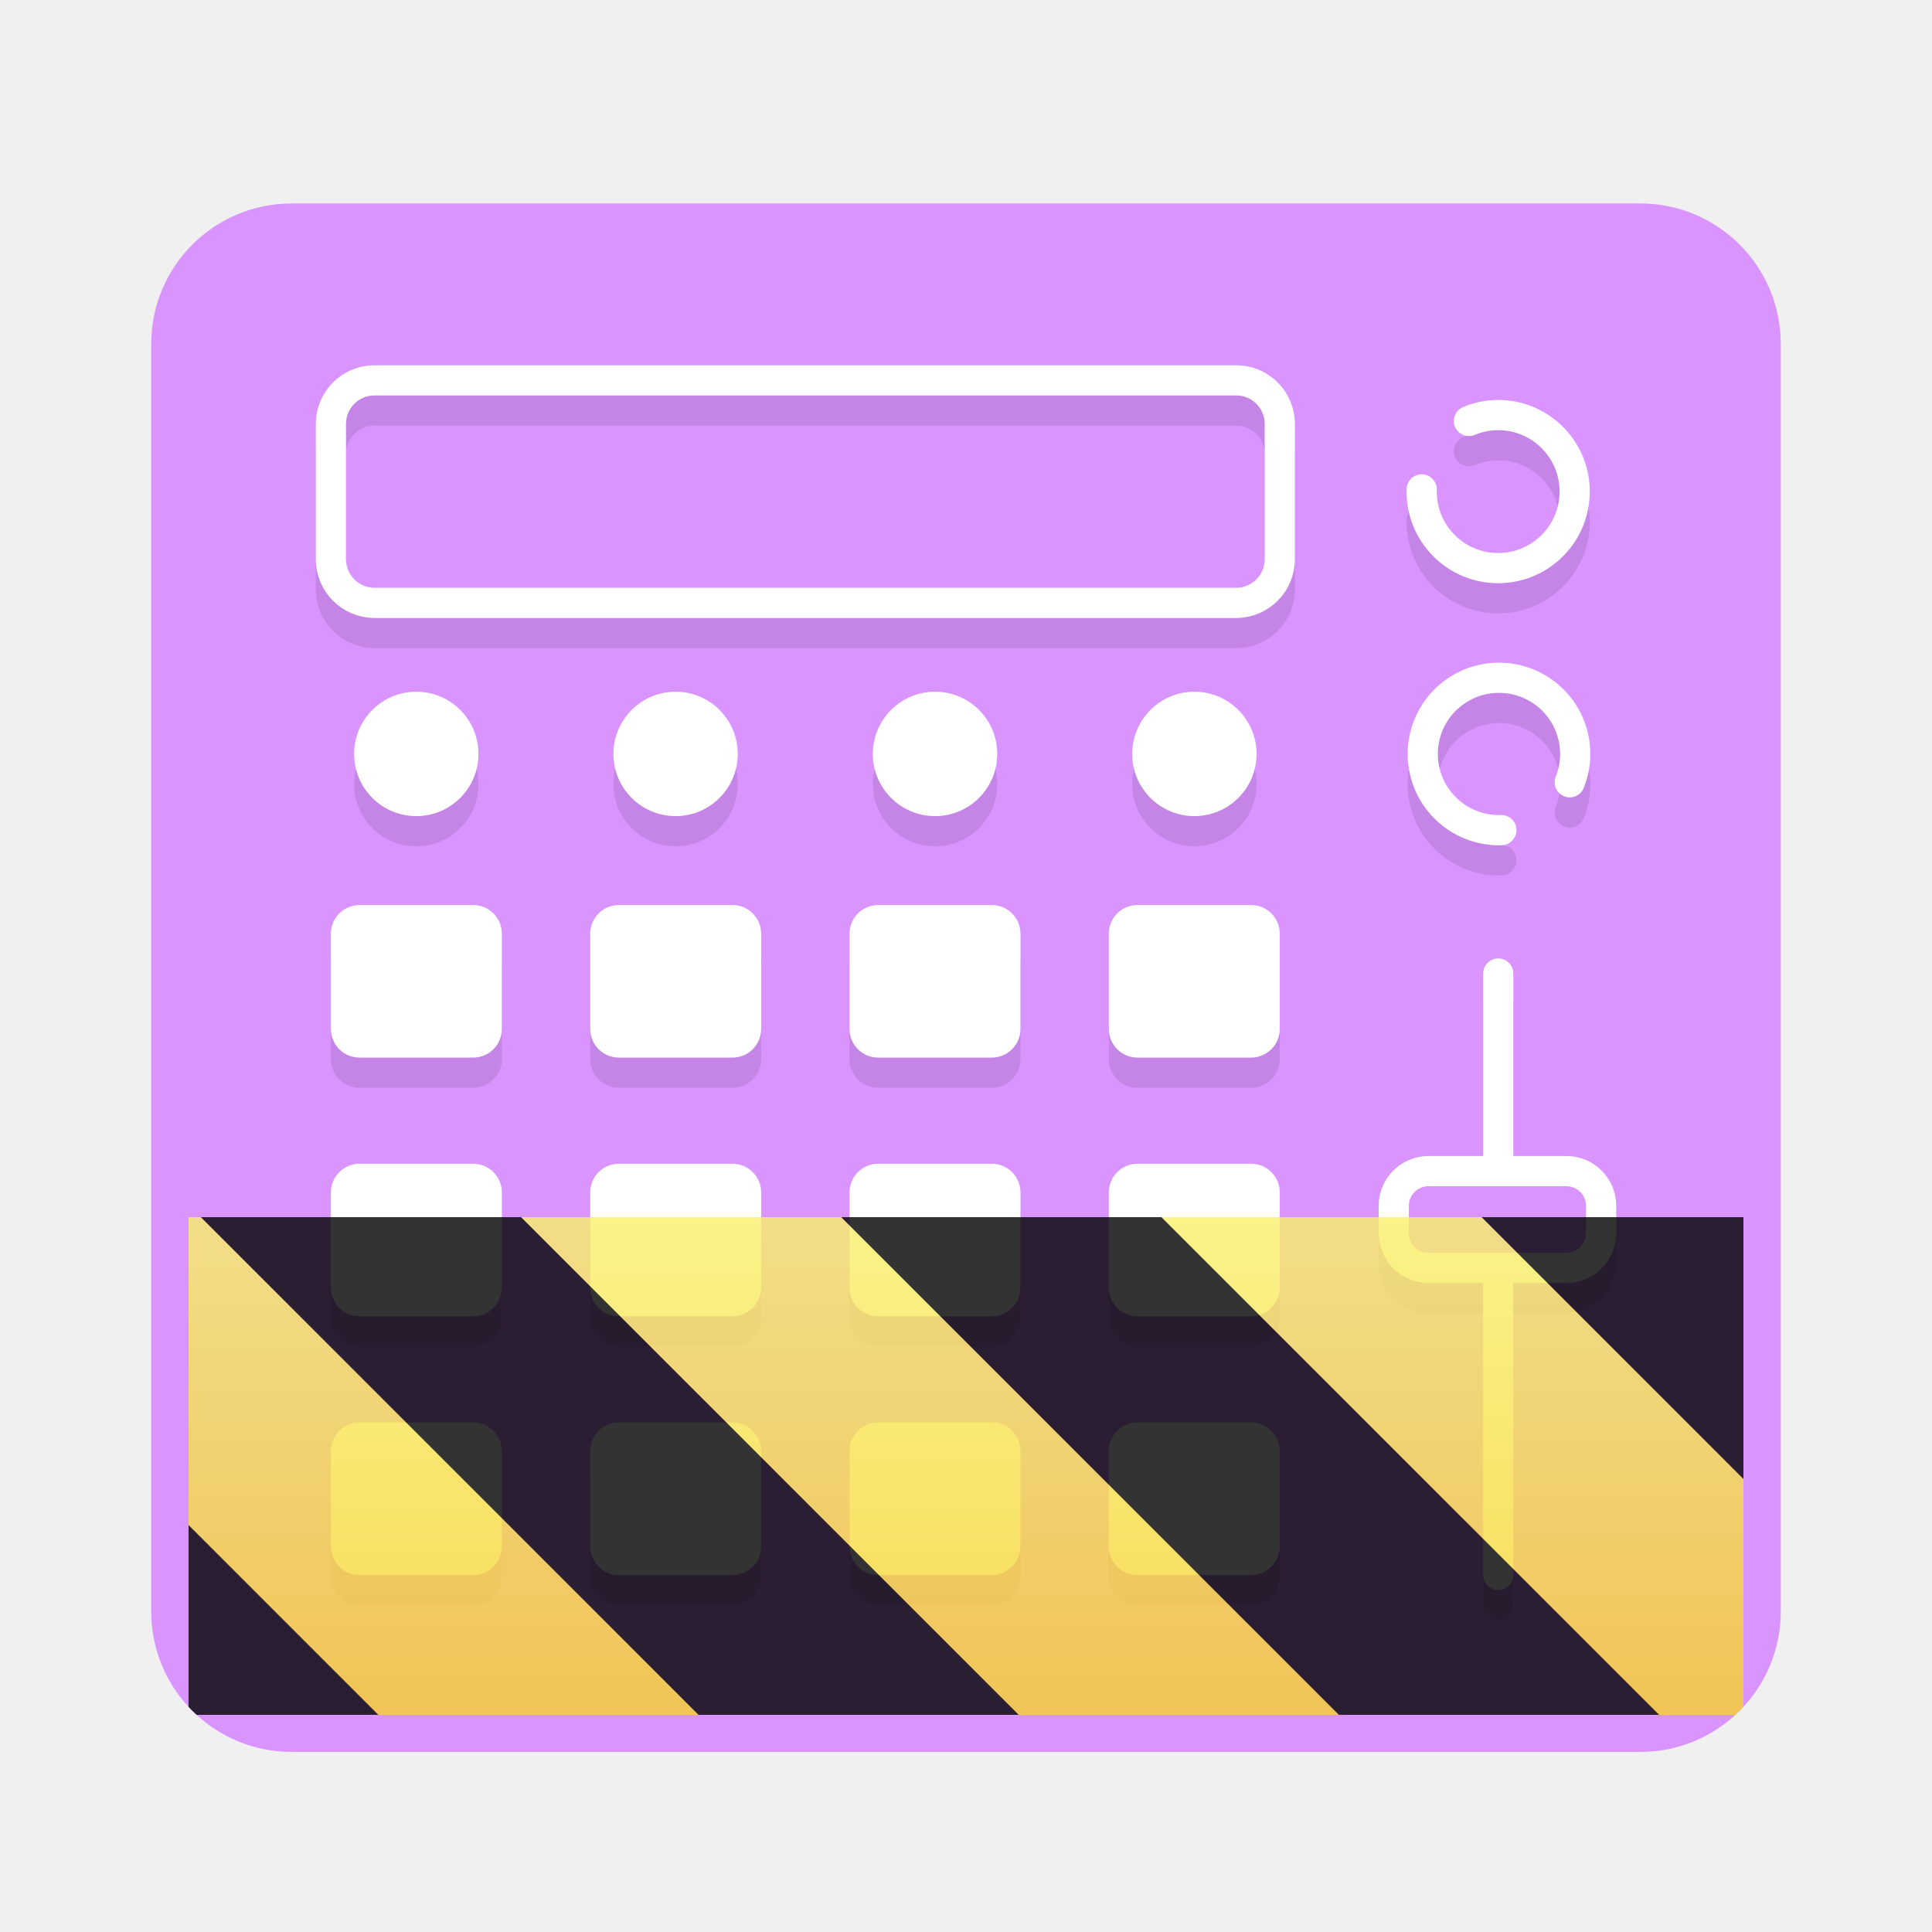
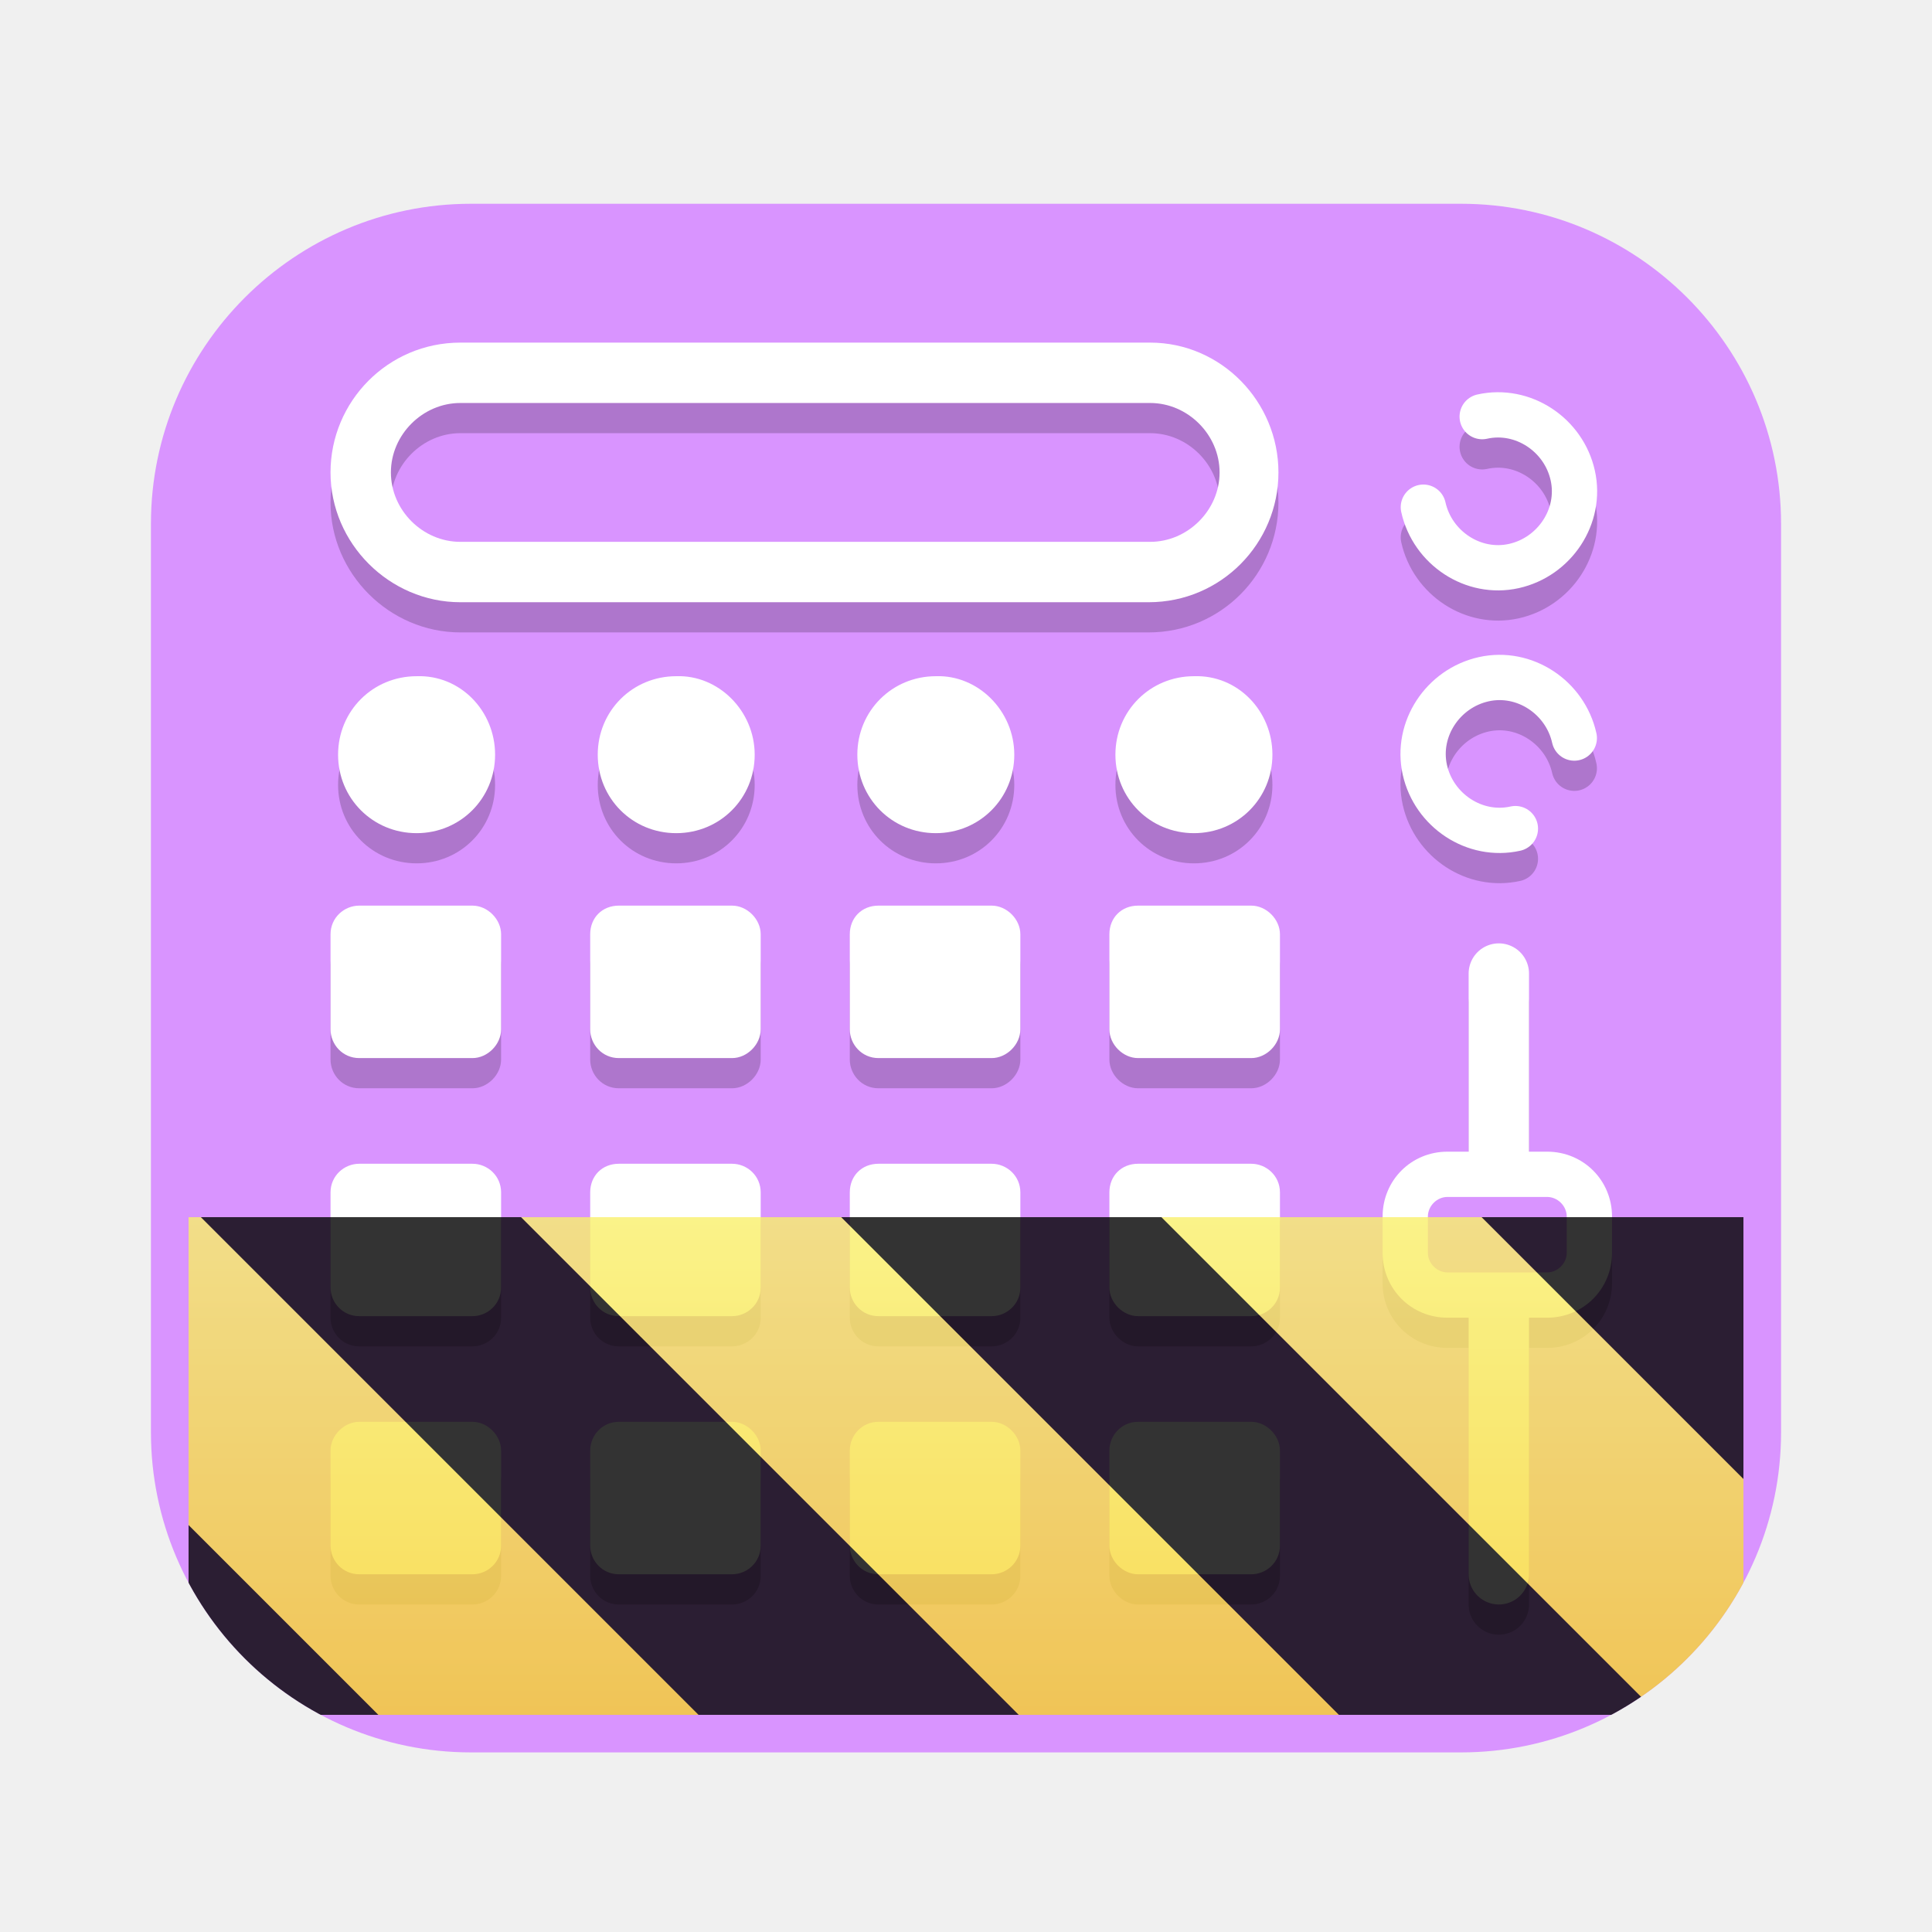
<svg xmlns="http://www.w3.org/2000/svg" xmlns:xlink="http://www.w3.org/1999/xlink" height="128px" viewBox="0 0 128 128" width="128px">
  <defs>
    <filter id="a" height="100%" width="100%" x="0%" y="0%">
      <feColorMatrix color-interpolation-filters="sRGB" values="0 0 0 0 1 0 0 0 0 1 0 0 0 0 1 0 0 0 1 0" />
    </filter>
    <mask id="b">
      <g filter="url(#a)">
-         <rect fill-opacity="0.1" height="153.6" width="153.6" x="-12.8" y="-12.8" />
+         <rect fill-opacity="0.2" height="153.6" width="153.6" x="-12.8" y="-12.8" />
      </g>
    </mask>
    <clipPath id="c">
      <path d="m 0 0 h 128 v 128 h -128 z m 0 0" />
    </clipPath>
    <mask id="d">
      <g filter="url(#a)">
-         <rect fill-opacity="0.1" height="221.184" width="221.184" x="-46.592" y="-46.592" />
+         <rect fill-opacity="0.2" height="221.184" width="221.184" x="-46.592" y="-46.592" />
      </g>
    </mask>
    <clipPath id="e">
      <rect height="128" width="128" />
    </clipPath>
    <g id="f" clip-path="url(#e)">
-       <path d="m 23.82 61.961 h 7.531 c 1.047 0 1.898 0.852 1.898 1.898 v 6.312 c 0 1.047 -0.852 1.898 -1.898 1.898 h -7.531 c -1.051 0 -1.898 -0.852 -1.898 -1.898 v -6.312 c 0 -1.047 0.848 -1.898 1.898 -1.898 z m 0 0" />
-       <path d="m 41 61.961 h 7.531 c 1.047 0 1.898 0.852 1.898 1.898 v 6.312 c 0 1.047 -0.852 1.898 -1.898 1.898 h -7.531 c -1.051 0 -1.898 -0.852 -1.898 -1.898 v -6.312 c 0 -1.047 0.848 -1.898 1.898 -1.898 z m 0 0" />
-       <path d="m 58.18 61.961 h 7.531 c 1.047 0 1.898 0.852 1.898 1.898 v 6.312 c 0 1.047 -0.852 1.898 -1.898 1.898 h -7.531 c -1.051 0 -1.898 -0.852 -1.898 -1.898 v -6.312 c 0 -1.047 0.848 -1.898 1.898 -1.898 z m 0 0" />
-       <path d="m 75.359 61.961 h 7.531 c 1.047 0 1.898 0.852 1.898 1.898 v 6.312 c 0 1.047 -0.852 1.898 -1.898 1.898 h -7.531 c -1.047 0 -1.898 -0.852 -1.898 -1.898 v -6.312 c 0 -1.047 0.852 -1.898 1.898 -1.898 z m 0 0" />
-       <path d="m 23.82 79.102 h 7.531 c 1.047 0 1.898 0.848 1.898 1.898 v 6.309 c 0 1.051 -0.852 1.902 -1.898 1.902 h -7.531 c -1.051 0 -1.898 -0.852 -1.898 -1.902 v -6.309 c 0 -1.051 0.848 -1.898 1.898 -1.898 z m 0 0" />
-       <path d="m 41 79.102 h 7.531 c 1.047 0 1.898 0.848 1.898 1.898 v 6.309 c 0 1.051 -0.852 1.902 -1.898 1.902 h -7.531 c -1.051 0 -1.898 -0.852 -1.898 -1.902 v -6.309 c 0 -1.051 0.848 -1.898 1.898 -1.898 z m 0 0" />
-       <path d="m 58.18 79.102 h 7.531 c 1.047 0 1.898 0.848 1.898 1.898 v 6.309 c 0 1.051 -0.852 1.902 -1.898 1.902 h -7.531 c -1.051 0 -1.898 -0.852 -1.898 -1.902 v -6.309 c 0 -1.051 0.848 -1.898 1.898 -1.898 z m 0 0" />
-       <path d="m 75.359 79.102 h 7.531 c 1.047 0 1.898 0.848 1.898 1.898 v 6.309 c 0 1.051 -0.852 1.902 -1.898 1.902 h -7.531 c -1.047 0 -1.898 -0.852 -1.898 -1.902 v -6.309 c 0 -1.051 0.852 -1.898 1.898 -1.898 z m 0 0" />
-       <path d="m 23.82 96.238 h 7.531 c 1.047 0 1.898 0.852 1.898 1.902 v 6.309 c 0 1.051 -0.852 1.902 -1.898 1.902 h -7.531 c -1.051 0 -1.898 -0.852 -1.898 -1.902 v -6.309 c 0 -1.051 0.848 -1.902 1.898 -1.902 z m 0 0" />
-       <path d="m 41 96.238 h 7.531 c 1.047 0 1.898 0.852 1.898 1.902 v 6.309 c 0 1.051 -0.852 1.902 -1.898 1.902 h -7.531 c -1.051 0 -1.898 -0.852 -1.898 -1.902 v -6.309 c 0 -1.051 0.848 -1.902 1.898 -1.902 z m 0 0" />
-       <path d="m 58.18 96.238 h 7.531 c 1.047 0 1.898 0.852 1.898 1.902 v 6.309 c 0 1.051 -0.852 1.902 -1.898 1.902 h -7.531 c -1.051 0 -1.898 -0.852 -1.898 -1.902 v -6.309 c 0 -1.051 0.848 -1.902 1.898 -1.902 z m 0 0" />
-       <path d="m 75.359 96.238 h 7.531 c 1.047 0 1.898 0.852 1.898 1.902 v 6.309 c 0 1.051 -0.852 1.902 -1.898 1.902 h -7.531 c -1.047 0 -1.898 -0.852 -1.898 -1.902 v -6.309 c 0 -1.051 0.852 -1.902 1.898 -1.902 z m 0 0" />
-       <path d="m 99.262 106.34 v -39.84" fill="none" stroke="#000000" stroke-linecap="round" stroke-linejoin="round" stroke-width="2" />
-       <path d="m 94.641 79.59 h 9.141 c 1.27 0 2.297 1.031 2.297 2.301 v 1.809 c 0 1.27 -1.027 2.301 -2.297 2.301 h -9.141 c -1.27 0 -2.301 -1.031 -2.301 -2.301 v -1.809 c 0 -1.27 1.031 -2.301 2.301 -2.301 z m 0 0" stroke="#000000" stroke-linecap="round" stroke-linejoin="round" stroke-width="2" />
-       <path d="m 31.699 51.949 c 0 2.277 -1.844 4.121 -4.121 4.121 c -2.273 0 -4.117 -1.844 -4.117 -4.121 c 0 -2.273 1.844 -4.121 4.117 -4.121 c 2.277 0 4.121 1.848 4.121 4.121 z m 0 0" />
-       <path d="m 48.879 51.949 c 0 2.277 -1.844 4.121 -4.117 4.121 c -2.277 0 -4.121 -1.844 -4.121 -4.121 c 0 -2.273 1.844 -4.121 4.121 -4.121 c 2.273 0 4.117 1.848 4.117 4.121 z m 0 0" />
-       <path d="m 66.07 51.949 c 0 2.277 -1.844 4.121 -4.121 4.121 c -2.273 0 -4.121 -1.844 -4.121 -4.121 c 0 -2.273 1.848 -4.121 4.121 -4.121 c 2.277 0 4.121 1.848 4.121 4.121 z m 0 0" />
-       <path d="m 83.25 51.949 c 0 2.277 -1.844 4.121 -4.121 4.121 c -2.273 0 -4.117 -1.844 -4.117 -4.121 c 0 -2.273 1.844 -4.121 4.117 -4.121 c 2.277 0 4.121 1.848 4.121 4.121 z m 0 0" />
-       <path d="m 104 53.828 c 0.832 -2.07 0.199 -4.445 -1.551 -5.832 c -1.75 -1.387 -4.203 -1.461 -6.031 -0.18 c -1.832 1.277 -2.602 3.609 -1.898 5.73 c 0.703 2.117 2.719 3.523 4.949 3.453" fill="none" stroke="#000000" stroke-linecap="round" stroke-linejoin="round" stroke-width="2" />
-       <path d="m 24.809 27.199 h 57.09 c 1.598 0 2.891 1.293 2.891 2.891 v 8.961 c 0 1.594 -1.293 2.891 -2.891 2.891 h -57.09 c -1.594 0 -2.887 -1.297 -2.887 -2.891 v -8.961 c 0 -1.598 1.293 -2.891 2.887 -2.891 z m 0 0" fill="none" stroke="#000000" stroke-linejoin="round" stroke-width="2" />
-       <path d="m 94.191 34.422 c -0.082 2.797 2.117 5.133 4.918 5.215 c 2.797 0.082 5.133 -2.121 5.215 -4.918 c 0.086 -2.797 -2.117 -5.133 -4.914 -5.219 c -0.715 -0.02 -1.43 0.113 -2.09 0.391" fill="none" stroke="#000000" stroke-linecap="round" stroke-linejoin="round" stroke-width="2" />
+       <path d="m 23.801 62 h 7.5 c 1 0 1.898 0.898 1.898 1.898 v 6.301 c 0 1 -0.898 1.902 -1.898 1.902 h -7.5 c -1.102 0 -1.902 -0.902 -1.902 -1.902 v -6.301 c 0 -1.098 0.902 -1.898 1.902 -1.898 z m 0 0" />
+       <path d="m 41 62 h 7.5 c 1 0 1.898 0.898 1.898 1.898 v 6.301 c 0 1 -0.898 1.902 -1.898 1.902 h -7.5 c -1.102 0 -1.898 -0.902 -1.898 -1.902 v -6.301 c 0 -1.098 0.797 -1.898 1.898 -1.898 z m 0 0" />
+       <path d="m 58.199 62 h 7.5 c 1 0 1.902 0.898 1.902 1.898 v 6.301 c 0 1 -0.902 1.902 -1.902 1.902 h -7.5 c -1.098 0 -1.898 -0.902 -1.898 -1.902 v -6.301 c 0 -1.098 0.801 -1.898 1.898 -1.898 z m 0 0" />
+       <path d="m 75.398 62 h 7.5 c 1 0 1.902 0.898 1.902 1.898 v 6.301 c 0 1 -0.902 1.902 -1.902 1.902 h -7.5 c -1 0 -1.898 -0.902 -1.898 -1.902 v -6.301 c 0 -1.098 0.801 -1.898 1.898 -1.898 z m 0 0" />
+       <path d="m 23.801 79.102 h 7.5 c 1 0 1.898 0.797 1.898 1.898 v 6.301 c 0 1.098 -0.898 1.898 -1.898 1.898 h -7.5 c -1.102 0 -1.902 -0.898 -1.902 -1.898 v -6.301 c 0 -1.102 0.902 -1.898 1.902 -1.898 z m 0 0" />
+       <path d="m 41 79.102 h 7.5 c 1 0 1.898 0.797 1.898 1.898 v 6.301 c 0 1.098 -0.898 1.898 -1.898 1.898 h -7.5 c -1.102 0 -1.898 -0.898 -1.898 -1.898 v -6.301 c 0 -1.102 0.797 -1.898 1.898 -1.898 z m 0 0" />
+       <path d="m 58.199 79.102 h 7.5 c 1 0 1.902 0.797 1.902 1.898 v 6.301 c 0 1.098 -0.902 1.898 -1.902 1.898 h -7.5 c -1.098 0 -1.898 -0.898 -1.898 -1.898 v -6.301 c 0 -1.102 0.801 -1.898 1.898 -1.898 z m 0 0" />
+       <path d="m 75.398 79.102 h 7.5 c 1 0 1.902 0.797 1.902 1.898 v 6.301 c 0 1.098 -0.902 1.898 -1.902 1.898 h -7.5 c -1 0 -1.898 -0.898 -1.898 -1.898 v -6.301 c 0 -1.102 0.801 -1.898 1.898 -1.898 z m 0 0" />
+       <path d="m 23.801 96.199 h 7.5 c 1 0 1.898 0.902 1.898 1.902 v 6.297 c 0 1.102 -0.898 1.902 -1.898 1.902 h -7.5 c -1.102 0 -1.902 -0.902 -1.902 -1.902 v -6.297 c 0 -1 0.902 -1.902 1.902 -1.902 z m 0 0" />
+       <path d="m 41 96.199 h 7.5 c 1 0 1.898 0.902 1.898 1.902 v 6.297 c 0 1.102 -0.898 1.902 -1.898 1.902 h -7.5 c -1.102 0 -1.898 -0.902 -1.898 -1.902 v -6.297 c 0 -1 0.797 -1.902 1.898 -1.902 z m 0 0" />
+       <path d="m 58.199 96.199 h 7.5 c 1 0 1.902 0.902 1.902 1.902 v 6.297 c 0 1.102 -0.902 1.902 -1.902 1.902 h -7.5 c -1.098 0 -1.898 -0.902 -1.898 -1.902 v -6.297 c 0 -1 0.801 -1.902 1.898 -1.902 z m 0 0" />
+       <path d="m 75.398 96.199 h 7.5 c 1 0 1.902 0.902 1.902 1.902 v 6.297 c 0 1.102 -0.902 1.902 -1.902 1.902 h -7.5 c -1 0 -1.898 -0.902 -1.898 -1.902 v -6.297 c 0 -1 0.801 -1.902 1.898 -1.902 z m 0 0" />
+       <path d="m 99.301 106.301 v -39.801" fill="none" stroke="#000000" stroke-linecap="round" stroke-linejoin="round" stroke-width="4" />
+       <path d="m 32.801 52 c 0 2.898 -2.301 5.199 -5.199 5.199 c -2.902 0 -5.203 -2.301 -5.203 -5.199 s 2.301 -5.199 5.203 -5.199 c 2.898 -0.102 5.199 2.301 5.199 5.199 z m 0 0" />
+       <path d="m 50 52 c 0 2.898 -2.301 5.199 -5.199 5.199 c -2.902 0 -5.199 -2.301 -5.199 -5.199 s 2.297 -5.199 5.199 -5.199 c 2.801 -0.102 5.199 2.301 5.199 5.199 z m 0 0" />
+       <path d="m 67.199 52 c 0 2.898 -2.301 5.199 -5.199 5.199 s -5.199 -2.301 -5.199 -5.199 s 2.301 -5.199 5.199 -5.199 c 2.801 -0.102 5.199 2.301 5.199 5.199 z m 0 0" />
+       <path d="m 84.301 52 c 0 2.898 -2.301 5.199 -5.199 5.199 c -2.902 0 -5.203 -2.301 -5.203 -5.199 s 2.301 -5.199 5.203 -5.199 c 2.898 -0.102 5.199 2.301 5.199 5.199 z m 0 0" />
+       <path d="m 94.301 35.602 c 0.598 2.699 3.301 4.5 6 3.898 s 4.5 -3.301 3.898 -6 c -0.598 -2.699 -3.301 -4.5 -6 -3.898" fill="none" stroke="#000000" stroke-linecap="round" stroke-linejoin="round" stroke-width="3" />
+       <path d="m 104.301 50.898 c -0.602 -2.699 -3.301 -4.5 -6 -3.898 s -4.5 3.301 -3.902 6 c 0.602 2.699 3.301 4.5 6 3.898" fill="none" stroke="#000000" stroke-linecap="round" stroke-linejoin="round" stroke-width="3" />
+       <path d="m 95.898 87.699 c -1.5 0 -2.797 -1.199 -2.797 -2.801 v -2.398 c 0 -1.5 1.199 -2.801 2.797 -2.801 h 6.602 c 1.5 0 2.801 1.199 2.801 2.801 v 2.398 c 0 1.5 -1.199 2.801 -2.801 2.801 z m 0 0" />
+       <path d="m 102.5 81.301 c 0.699 0 1.301 0.598 1.301 1.301 v 2.398 c 0 0.699 -0.602 1.301 -1.301 1.301 h -6.602 c -0.699 0 -1.297 -0.602 -1.297 -1.301 v -2.398 c 0 -0.703 0.598 -1.301 1.297 -1.301 z m 0 -3 h -6.602 c -2.398 0 -4.297 1.898 -4.297 4.301 v 2.398 c 0 2.398 1.898 4.301 4.297 4.301 h 6.602 c 2.398 0 4.301 -1.902 4.301 -4.301 v -2.398 c 0 -2.402 -1.902 -4.301 -4.301 -4.301 z m 0 0" />
+       <path d="m 76.199 28.699 c 2.5 0 4.602 2.102 4.602 4.602 s -2.102 4.598 -4.602 4.598 h -45.699 c -2.5 0 -4.602 -2.098 -4.602 -4.598 s 2.102 -4.602 4.602 -4.602 z m 0 -4 h -45.699 c -4.801 0 -8.602 3.902 -8.602 8.602 s 3.902 8.598 8.602 8.598 h 45.602 c 4.797 0 8.598 -3.898 8.598 -8.598 s -3.801 -8.602 -8.5 -8.602 z m 0 0" />
    </g>
    <clipPath id="g">
      <rect height="128" width="128" />
    </clipPath>
    <clipPath id="h">
      <rect height="128" width="128" />
    </clipPath>
    <mask id="i">
      <g filter="url(#a)">
        <g clip-path="url(#h)" filter="url(#a)">
          <g clip-path="url(#g)">
-             <path d="m 19.32 15.98 h 89.359 c 3.754 0 6.801 3.043 6.801 6.801 v 83.988 c 0 3.758 -3.047 6.801 -6.801 6.801 h -89.359 c -3.754 0 -6.801 -3.043 -6.801 -6.801 v -83.988 c 0 -3.758 3.047 -6.801 6.801 -6.801 z m 0 0" fill="#d994ff" />
+             <path d="m 31.199 16 h 65.602 c 10.301 0 18.699 8.398 18.699 18.699 v 60.199 c 0 10.301 -8.398 18.703 -18.699 18.703 h -65.602 c -10.301 0 -18.699 -8.402 -18.699 -18.703 v -60.199 c 0 -10.301 8.398 -18.699 18.699 -18.699 z m 0 0" fill="#d994ff" />
            <g clip-path="url(#c)">
-               <path d="m 19.32 15.98 h 89.359 c 3.754 0 6.801 3.043 6.801 6.801 v 83.988 c 0 3.758 -3.047 6.801 -6.801 6.801 h -89.359 c -3.754 0 -6.801 -3.043 -6.801 -6.801 v -83.988 c 0 -3.758 3.047 -6.801 6.801 -6.801 z m 0 0" fill="none" stroke="#d994ff" stroke-miterlimit="10" stroke-width="5" />
+               <path d="m 31.199 16 h 65.602 c 10.301 0 18.699 8.398 18.699 18.699 v 60.199 c 0 10.301 -8.398 18.703 -18.699 18.703 h -65.602 c -10.301 0 -18.699 -8.402 -18.699 -18.703 v -60.199 c 0 -10.301 8.398 -18.699 18.699 -18.699 z m 0 0" fill="none" stroke="#d994ff" stroke-miterlimit="10" stroke-width="5" />
            </g>
            <g mask="url(#d)">
              <use xlink:href="#f" />
            </g>
-             <path d="m 23.82 59.961 h 7.531 c 1.047 0 1.898 0.852 1.898 1.898 v 6.312 c 0 1.047 -0.852 1.898 -1.898 1.898 h -7.531 c -1.051 0 -1.898 -0.852 -1.898 -1.898 v -6.312 c 0 -1.047 0.848 -1.898 1.898 -1.898 z m 0 0" fill="#ffffff" />
-             <path d="m 41 59.961 h 7.531 c 1.047 0 1.898 0.852 1.898 1.898 v 6.312 c 0 1.047 -0.852 1.898 -1.898 1.898 h -7.531 c -1.051 0 -1.898 -0.852 -1.898 -1.898 v -6.312 c 0 -1.047 0.848 -1.898 1.898 -1.898 z m 0 0" fill="#ffffff" />
-             <path d="m 58.18 59.961 h 7.531 c 1.047 0 1.898 0.852 1.898 1.898 v 6.312 c 0 1.047 -0.852 1.898 -1.898 1.898 h -7.531 c -1.051 0 -1.898 -0.852 -1.898 -1.898 v -6.312 c 0 -1.047 0.848 -1.898 1.898 -1.898 z m 0 0" fill="#ffffff" />
-             <path d="m 75.359 59.961 h 7.531 c 1.047 0 1.898 0.852 1.898 1.898 v 6.312 c 0 1.047 -0.852 1.898 -1.898 1.898 h -7.531 c -1.047 0 -1.898 -0.852 -1.898 -1.898 v -6.312 c 0 -1.047 0.852 -1.898 1.898 -1.898 z m 0 0" fill="#ffffff" />
-             <path d="m 23.82 77.102 h 7.531 c 1.047 0 1.898 0.848 1.898 1.898 v 6.309 c 0 1.051 -0.852 1.902 -1.898 1.902 h -7.531 c -1.051 0 -1.898 -0.852 -1.898 -1.902 v -6.309 c 0 -1.051 0.848 -1.898 1.898 -1.898 z m 0 0" fill="#ffffff" />
-             <path d="m 41 77.102 h 7.531 c 1.047 0 1.898 0.848 1.898 1.898 v 6.309 c 0 1.051 -0.852 1.902 -1.898 1.902 h -7.531 c -1.051 0 -1.898 -0.852 -1.898 -1.902 v -6.309 c 0 -1.051 0.848 -1.898 1.898 -1.898 z m 0 0" fill="#ffffff" />
-             <path d="m 58.18 77.102 h 7.531 c 1.047 0 1.898 0.848 1.898 1.898 v 6.309 c 0 1.051 -0.852 1.902 -1.898 1.902 h -7.531 c -1.051 0 -1.898 -0.852 -1.898 -1.902 v -6.309 c 0 -1.051 0.848 -1.898 1.898 -1.898 z m 0 0" fill="#ffffff" />
-             <path d="m 75.359 77.102 h 7.531 c 1.047 0 1.898 0.848 1.898 1.898 v 6.309 c 0 1.051 -0.852 1.902 -1.898 1.902 h -7.531 c -1.047 0 -1.898 -0.852 -1.898 -1.902 v -6.309 c 0 -1.051 0.852 -1.898 1.898 -1.898 z m 0 0" fill="#ffffff" />
-             <path d="m 23.82 94.238 h 7.531 c 1.047 0 1.898 0.852 1.898 1.902 v 6.309 c 0 1.051 -0.852 1.902 -1.898 1.902 h -7.531 c -1.051 0 -1.898 -0.852 -1.898 -1.902 v -6.309 c 0 -1.051 0.848 -1.902 1.898 -1.902 z m 0 0" fill="#ffffff" />
-             <path d="m 41 94.238 h 7.531 c 1.047 0 1.898 0.852 1.898 1.902 v 6.309 c 0 1.051 -0.852 1.902 -1.898 1.902 h -7.531 c -1.051 0 -1.898 -0.852 -1.898 -1.902 v -6.309 c 0 -1.051 0.848 -1.902 1.898 -1.902 z m 0 0" fill="#ffffff" />
-             <path d="m 58.18 94.238 h 7.531 c 1.047 0 1.898 0.852 1.898 1.902 v 6.309 c 0 1.051 -0.852 1.902 -1.898 1.902 h -7.531 c -1.051 0 -1.898 -0.852 -1.898 -1.902 v -6.309 c 0 -1.051 0.848 -1.902 1.898 -1.902 z m 0 0" fill="#ffffff" />
-             <path d="m 75.359 94.238 h 7.531 c 1.047 0 1.898 0.852 1.898 1.902 v 6.309 c 0 1.051 -0.852 1.902 -1.898 1.902 h -7.531 c -1.047 0 -1.898 -0.852 -1.898 -1.902 v -6.309 c 0 -1.051 0.852 -1.902 1.898 -1.902 z m 0 0" fill="#ffffff" />
-             <path d="m 99.262 104.34 v -39.84" fill="none" stroke="#ffffff" stroke-linecap="round" stroke-linejoin="round" stroke-width="2" />
-             <path d="m 94.641 77.59 h 9.141 c 1.27 0 2.297 1.031 2.297 2.301 v 1.809 c 0 1.27 -1.027 2.301 -2.297 2.301 h -9.141 c -1.27 0 -2.301 -1.031 -2.301 -2.301 v -1.809 c 0 -1.27 1.031 -2.301 2.301 -2.301 z m 0 0" fill="#d994ff" stroke="#ffffff" stroke-linecap="round" stroke-linejoin="round" stroke-width="2" />
-             <path d="m 31.699 49.949 c 0 2.277 -1.844 4.121 -4.121 4.121 c -2.273 0 -4.117 -1.844 -4.117 -4.121 c 0 -2.273 1.844 -4.121 4.117 -4.121 c 2.277 0 4.121 1.848 4.121 4.121 z m 0 0" fill="#ffffff" />
-             <path d="m 48.879 49.949 c 0 2.277 -1.844 4.121 -4.117 4.121 c -2.277 0 -4.121 -1.844 -4.121 -4.121 c 0 -2.273 1.844 -4.121 4.121 -4.121 c 2.273 0 4.117 1.848 4.117 4.121 z m 0 0" fill="#ffffff" />
-             <path d="m 66.07 49.949 c 0 2.277 -1.844 4.121 -4.121 4.121 c -2.273 0 -4.121 -1.844 -4.121 -4.121 c 0 -2.273 1.848 -4.121 4.121 -4.121 c 2.277 0 4.121 1.848 4.121 4.121 z m 0 0" fill="#ffffff" />
-             <path d="m 83.25 49.949 c 0 2.277 -1.844 4.121 -4.121 4.121 c -2.273 0 -4.117 -1.844 -4.117 -4.121 c 0 -2.273 1.844 -4.121 4.117 -4.121 c 2.277 0 4.121 1.848 4.121 4.121 z m 0 0" fill="#ffffff" />
-             <path d="m 104 51.828 c 0.832 -2.07 0.199 -4.445 -1.551 -5.832 c -1.75 -1.387 -4.203 -1.461 -6.031 -0.18 c -1.832 1.277 -2.602 3.609 -1.898 5.73 c 0.703 2.117 2.719 3.523 4.949 3.453" fill="none" stroke="#ffffff" stroke-linecap="round" stroke-linejoin="round" stroke-width="2" />
-             <path d="m 24.809 25.199 h 57.09 c 1.598 0 2.891 1.293 2.891 2.891 v 8.961 c 0 1.594 -1.293 2.891 -2.891 2.891 h -57.09 c -1.594 0 -2.887 -1.297 -2.887 -2.891 v -8.961 c 0 -1.598 1.293 -2.891 2.887 -2.891 z m 0 0" fill="none" stroke="#ffffff" stroke-linejoin="round" stroke-width="2" />
-             <path d="m 94.191 32.422 c -0.082 2.797 2.117 5.133 4.918 5.215 c 2.797 0.082 5.133 -2.121 5.215 -4.918 c 0.086 -2.797 -2.117 -5.133 -4.914 -5.219 c -0.715 -0.02 -1.43 0.113 -2.09 0.391" fill="none" stroke="#ffffff" stroke-linecap="round" stroke-linejoin="round" stroke-width="2" />
+             <path d="m 23.801 60 h 7.5 c 1 0 1.898 0.898 1.898 1.898 v 6.301 c 0 1 -0.898 1.902 -1.898 1.902 h -7.5 c -1.102 0 -1.902 -0.902 -1.902 -1.902 v -6.301 c 0 -1.098 0.902 -1.898 1.902 -1.898 z m 0 0" fill="#ffffff" />
+             <path d="m 41 60 h 7.5 c 1 0 1.898 0.898 1.898 1.898 v 6.301 c 0 1 -0.898 1.902 -1.898 1.902 h -7.5 c -1.102 0 -1.898 -0.902 -1.898 -1.902 v -6.301 c 0 -1.098 0.797 -1.898 1.898 -1.898 z m 0 0" fill="#ffffff" />
+             <path d="m 58.199 60 h 7.5 c 1 0 1.902 0.898 1.902 1.898 v 6.301 c 0 1 -0.902 1.902 -1.902 1.902 h -7.5 c -1.098 0 -1.898 -0.902 -1.898 -1.902 v -6.301 c 0 -1.098 0.801 -1.898 1.898 -1.898 z m 0 0" fill="#ffffff" />
+             <path d="m 75.398 60 h 7.5 c 1 0 1.902 0.898 1.902 1.898 v 6.301 c 0 1 -0.902 1.902 -1.902 1.902 h -7.5 c -1 0 -1.898 -0.902 -1.898 -1.902 v -6.301 c 0 -1.098 0.801 -1.898 1.898 -1.898 z m 0 0" fill="#ffffff" />
+             <path d="m 23.801 77.102 h 7.5 c 1 0 1.898 0.797 1.898 1.898 v 6.301 c 0 1.098 -0.898 1.898 -1.898 1.898 h -7.5 c -1.102 0 -1.902 -0.898 -1.902 -1.898 v -6.301 c 0 -1.102 0.902 -1.898 1.902 -1.898 z m 0 0" fill="#ffffff" />
+             <path d="m 41 77.102 h 7.5 c 1 0 1.898 0.797 1.898 1.898 v 6.301 c 0 1.098 -0.898 1.898 -1.898 1.898 h -7.5 c -1.102 0 -1.898 -0.898 -1.898 -1.898 v -6.301 c 0 -1.102 0.797 -1.898 1.898 -1.898 z m 0 0" fill="#ffffff" />
+             <path d="m 58.199 77.102 h 7.5 c 1 0 1.902 0.797 1.902 1.898 v 6.301 c 0 1.098 -0.902 1.898 -1.902 1.898 h -7.5 c -1.098 0 -1.898 -0.898 -1.898 -1.898 v -6.301 c 0 -1.102 0.801 -1.898 1.898 -1.898 z m 0 0" fill="#ffffff" />
+             <path d="m 75.398 77.102 h 7.5 c 1 0 1.902 0.797 1.902 1.898 v 6.301 c 0 1.098 -0.902 1.898 -1.902 1.898 h -7.5 c -1 0 -1.898 -0.898 -1.898 -1.898 v -6.301 c 0 -1.102 0.801 -1.898 1.898 -1.898 z m 0 0" fill="#ffffff" />
+             <path d="m 23.801 94.199 h 7.5 c 1 0 1.898 0.902 1.898 1.902 v 6.297 c 0 1.102 -0.898 1.902 -1.898 1.902 h -7.5 c -1.102 0 -1.902 -0.902 -1.902 -1.902 v -6.297 c 0 -1 0.902 -1.902 1.902 -1.902 z m 0 0" fill="#ffffff" />
+             <path d="m 41 94.199 h 7.5 c 1 0 1.898 0.902 1.898 1.902 v 6.297 c 0 1.102 -0.898 1.902 -1.898 1.902 h -7.5 c -1.102 0 -1.898 -0.902 -1.898 -1.902 v -6.297 c 0 -1 0.797 -1.902 1.898 -1.902 z m 0 0" fill="#ffffff" />
+             <path d="m 58.199 94.199 h 7.5 c 1 0 1.902 0.902 1.902 1.902 v 6.297 c 0 1.102 -0.902 1.902 -1.902 1.902 h -7.5 c -1.098 0 -1.898 -0.902 -1.898 -1.902 v -6.297 c 0 -1 0.801 -1.902 1.898 -1.902 z m 0 0" fill="#ffffff" />
+             <path d="m 75.398 94.199 h 7.5 c 1 0 1.902 0.902 1.902 1.902 v 6.297 c 0 1.102 -0.902 1.902 -1.902 1.902 h -7.5 c -1 0 -1.898 -0.902 -1.898 -1.902 v -6.297 c 0 -1 0.801 -1.902 1.898 -1.902 z m 0 0" fill="#ffffff" />
+             <path d="m 99.301 104.301 v -39.801" fill="none" stroke="#ffffff" stroke-linecap="round" stroke-linejoin="round" stroke-width="4" />
+             <path d="m 32.801 50 c 0 2.898 -2.301 5.199 -5.199 5.199 c -2.902 0 -5.203 -2.301 -5.203 -5.199 s 2.301 -5.199 5.203 -5.199 c 2.898 -0.102 5.199 2.301 5.199 5.199 z m 0 0" fill="#ffffff" />
+             <path d="m 50 50 c 0 2.898 -2.301 5.199 -5.199 5.199 c -2.902 0 -5.199 -2.301 -5.199 -5.199 s 2.297 -5.199 5.199 -5.199 c 2.801 -0.102 5.199 2.301 5.199 5.199 z m 0 0" fill="#ffffff" />
+             <path d="m 67.199 50 c 0 2.898 -2.301 5.199 -5.199 5.199 s -5.199 -2.301 -5.199 -5.199 s 2.301 -5.199 5.199 -5.199 c 2.801 -0.102 5.199 2.301 5.199 5.199 z m 0 0" fill="#ffffff" />
+             <path d="m 84.301 50 c 0 2.898 -2.301 5.199 -5.199 5.199 c -2.902 0 -5.203 -2.301 -5.203 -5.199 s 2.301 -5.199 5.203 -5.199 c 2.898 -0.102 5.199 2.301 5.199 5.199 z m 0 0" fill="#ffffff" />
+             <path d="m 94.301 33.602 c 0.598 2.699 3.301 4.5 6 3.898 s 4.5 -3.301 3.898 -6 c -0.598 -2.699 -3.301 -4.5 -6 -3.898" fill="none" stroke="#ffffff" stroke-linecap="round" stroke-linejoin="round" stroke-width="3" />
+             <path d="m 104.301 48.898 c -0.602 -2.699 -3.301 -4.5 -6 -3.898 s -4.5 3.301 -3.902 6 c 0.602 2.699 3.301 4.5 6 3.898" fill="none" stroke="#ffffff" stroke-linecap="round" stroke-linejoin="round" stroke-width="3" />
+             <path d="m 95.898 85.699 c -1.5 0 -2.797 -1.199 -2.797 -2.801 v -2.398 c 0 -1.5 1.199 -2.801 2.797 -2.801 h 6.602 c 1.5 0 2.801 1.199 2.801 2.801 v 2.398 c 0 1.5 -1.199 2.801 -2.801 2.801 z m 0 0" fill="#d994ff" />
+             <path d="m 102.5 79.301 c 0.699 0 1.301 0.598 1.301 1.301 v 2.398 c 0 0.699 -0.602 1.301 -1.301 1.301 h -6.602 c -0.699 0 -1.297 -0.602 -1.297 -1.301 v -2.398 c 0 -0.703 0.598 -1.301 1.297 -1.301 z m 0 -3 h -6.602 c -2.398 0 -4.297 1.898 -4.297 4.301 v 2.398 c 0 2.398 1.898 4.301 4.297 4.301 h 6.602 c 2.398 0 4.301 -1.902 4.301 -4.301 v -2.398 c 0 -2.402 -1.902 -4.301 -4.301 -4.301 z m 0 0" fill="#ffffff" />
+             <path d="m 76.199 26.699 c 2.5 0 4.602 2.102 4.602 4.602 s -2.102 4.598 -4.602 4.598 h -45.699 c -2.5 0 -4.602 -2.098 -4.602 -4.598 s 2.102 -4.602 4.602 -4.602 z m 0 -4 h -45.699 c -4.801 0 -8.602 3.902 -8.602 8.602 s 3.902 8.598 8.602 8.598 h 45.602 c 4.797 0 8.598 -3.898 8.598 -8.598 s -3.801 -8.602 -8.5 -8.602 z m 0 0" fill="#ffffff" />
          </g>
        </g>
      </g>
    </mask>
    <mask id="j">
      <g filter="url(#a)">
        <rect fill-opacity="0.8" height="184.32" width="184.32" x="-28.16" y="-28.16" />
      </g>
    </mask>
    <linearGradient id="k" gradientTransform="matrix(0 0.37 -0.98462 0 295.385 -30.36)" gradientUnits="userSpaceOnUse" x1="300" x2="428" y1="235" y2="235">
      <stop offset="0" stop-color="#f9f06b" />
      <stop offset="1" stop-color="#f5c211" />
    </linearGradient>
    <clipPath id="l">
      <rect height="128" width="128" />
    </clipPath>
    <clipPath id="m">
      <rect height="128" width="128" />
    </clipPath>
  </defs>
-   <path d="m 19.32 15.98 h 89.359 c 3.754 0 6.801 3.043 6.801 6.801 v 83.988 c 0 3.758 -3.047 6.801 -6.801 6.801 h -89.359 c -3.754 0 -6.801 -3.043 -6.801 -6.801 v -83.988 c 0 -3.758 3.047 -6.801 6.801 -6.801 z m 0 0" fill="#d994ff" stroke="#d994ff" stroke-miterlimit="10" stroke-width="5" />
+   <path d="m 31.199 16 h 65.602 c 10.301 0 18.699 8.398 18.699 18.699 v 60.199 c 0 10.301 -8.398 18.703 -18.699 18.703 h -65.602 c -10.301 0 -18.699 -8.402 -18.699 -18.703 v -60.199 c 0 -10.301 8.398 -18.699 18.699 -18.699 z m 0 0" fill="#d994ff" stroke="#d994ff" stroke-miterlimit="10" stroke-width="5" />
  <g mask="url(#b)">
    <use xlink:href="#f" />
  </g>
  <g fill="#ffffff">
-     <path d="m 23.82 59.961 h 7.531 c 1.047 0 1.898 0.852 1.898 1.898 v 6.312 c 0 1.047 -0.852 1.898 -1.898 1.898 h -7.531 c -1.051 0 -1.898 -0.852 -1.898 -1.898 v -6.312 c 0 -1.047 0.848 -1.898 1.898 -1.898 z m 0 0" />
-     <path d="m 41 59.961 h 7.531 c 1.047 0 1.898 0.852 1.898 1.898 v 6.312 c 0 1.047 -0.852 1.898 -1.898 1.898 h -7.531 c -1.051 0 -1.898 -0.852 -1.898 -1.898 v -6.312 c 0 -1.047 0.848 -1.898 1.898 -1.898 z m 0 0" />
-     <path d="m 58.18 59.961 h 7.531 c 1.047 0 1.898 0.852 1.898 1.898 v 6.312 c 0 1.047 -0.852 1.898 -1.898 1.898 h -7.531 c -1.051 0 -1.898 -0.852 -1.898 -1.898 v -6.312 c 0 -1.047 0.848 -1.898 1.898 -1.898 z m 0 0" />
-     <path d="m 75.359 59.961 h 7.531 c 1.047 0 1.898 0.852 1.898 1.898 v 6.312 c 0 1.047 -0.852 1.898 -1.898 1.898 h -7.531 c -1.047 0 -1.898 -0.852 -1.898 -1.898 v -6.312 c 0 -1.047 0.852 -1.898 1.898 -1.898 z m 0 0" />
-     <path d="m 23.82 77.102 h 7.531 c 1.047 0 1.898 0.848 1.898 1.898 v 6.309 c 0 1.051 -0.852 1.902 -1.898 1.902 h -7.531 c -1.051 0 -1.898 -0.852 -1.898 -1.902 v -6.309 c 0 -1.051 0.848 -1.898 1.898 -1.898 z m 0 0" />
-     <path d="m 41 77.102 h 7.531 c 1.047 0 1.898 0.848 1.898 1.898 v 6.309 c 0 1.051 -0.852 1.902 -1.898 1.902 h -7.531 c -1.051 0 -1.898 -0.852 -1.898 -1.902 v -6.309 c 0 -1.051 0.848 -1.898 1.898 -1.898 z m 0 0" />
-     <path d="m 58.18 77.102 h 7.531 c 1.047 0 1.898 0.848 1.898 1.898 v 6.309 c 0 1.051 -0.852 1.902 -1.898 1.902 h -7.531 c -1.051 0 -1.898 -0.852 -1.898 -1.902 v -6.309 c 0 -1.051 0.848 -1.898 1.898 -1.898 z m 0 0" />
-     <path d="m 75.359 77.102 h 7.531 c 1.047 0 1.898 0.848 1.898 1.898 v 6.309 c 0 1.051 -0.852 1.902 -1.898 1.902 h -7.531 c -1.047 0 -1.898 -0.852 -1.898 -1.902 v -6.309 c 0 -1.051 0.852 -1.898 1.898 -1.898 z m 0 0" />
-     <path d="m 23.82 94.238 h 7.531 c 1.047 0 1.898 0.852 1.898 1.902 v 6.309 c 0 1.051 -0.852 1.902 -1.898 1.902 h -7.531 c -1.051 0 -1.898 -0.852 -1.898 -1.902 v -6.309 c 0 -1.051 0.848 -1.902 1.898 -1.902 z m 0 0" />
-     <path d="m 41 94.238 h 7.531 c 1.047 0 1.898 0.852 1.898 1.902 v 6.309 c 0 1.051 -0.852 1.902 -1.898 1.902 h -7.531 c -1.051 0 -1.898 -0.852 -1.898 -1.902 v -6.309 c 0 -1.051 0.848 -1.902 1.898 -1.902 z m 0 0" />
-     <path d="m 58.18 94.238 h 7.531 c 1.047 0 1.898 0.852 1.898 1.902 v 6.309 c 0 1.051 -0.852 1.902 -1.898 1.902 h -7.531 c -1.051 0 -1.898 -0.852 -1.898 -1.902 v -6.309 c 0 -1.051 0.848 -1.902 1.898 -1.902 z m 0 0" />
-     <path d="m 75.359 94.238 h 7.531 c 1.047 0 1.898 0.852 1.898 1.902 v 6.309 c 0 1.051 -0.852 1.902 -1.898 1.902 h -7.531 c -1.047 0 -1.898 -0.852 -1.898 -1.902 v -6.309 c 0 -1.051 0.852 -1.902 1.898 -1.902 z m 0 0" />
+     <path d="m 23.801 60 h 7.5 c 1 0 1.898 0.898 1.898 1.898 v 6.301 c 0 1 -0.898 1.902 -1.898 1.902 h -7.5 c -1.102 0 -1.902 -0.902 -1.902 -1.902 v -6.301 c 0 -1.098 0.902 -1.898 1.902 -1.898 z m 0 0" />
+     <path d="m 41 60 h 7.5 c 1 0 1.898 0.898 1.898 1.898 v 6.301 c 0 1 -0.898 1.902 -1.898 1.902 h -7.5 c -1.102 0 -1.898 -0.902 -1.898 -1.902 v -6.301 c 0 -1.098 0.797 -1.898 1.898 -1.898 z m 0 0" />
+     <path d="m 58.199 60 h 7.5 c 1 0 1.902 0.898 1.902 1.898 v 6.301 c 0 1 -0.902 1.902 -1.902 1.902 h -7.5 c -1.098 0 -1.898 -0.902 -1.898 -1.902 v -6.301 c 0 -1.098 0.801 -1.898 1.898 -1.898 z m 0 0" />
+     <path d="m 75.398 60 h 7.5 c 1 0 1.902 0.898 1.902 1.898 v 6.301 c 0 1 -0.902 1.902 -1.902 1.902 h -7.5 c -1 0 -1.898 -0.902 -1.898 -1.902 v -6.301 c 0 -1.098 0.801 -1.898 1.898 -1.898 z m 0 0" />
+     <path d="m 23.801 77.102 h 7.5 c 1 0 1.898 0.797 1.898 1.898 v 6.301 c 0 1.098 -0.898 1.898 -1.898 1.898 h -7.5 c -1.102 0 -1.902 -0.898 -1.902 -1.898 v -6.301 c 0 -1.102 0.902 -1.898 1.902 -1.898 z m 0 0" />
+     <path d="m 41 77.102 h 7.5 c 1 0 1.898 0.797 1.898 1.898 v 6.301 c 0 1.098 -0.898 1.898 -1.898 1.898 h -7.5 c -1.102 0 -1.898 -0.898 -1.898 -1.898 v -6.301 c 0 -1.102 0.797 -1.898 1.898 -1.898 z m 0 0" />
+     <path d="m 58.199 77.102 h 7.5 c 1 0 1.902 0.797 1.902 1.898 v 6.301 c 0 1.098 -0.902 1.898 -1.902 1.898 h -7.5 c -1.098 0 -1.898 -0.898 -1.898 -1.898 v -6.301 c 0 -1.102 0.801 -1.898 1.898 -1.898 z m 0 0" />
+     <path d="m 75.398 77.102 h 7.5 c 1 0 1.902 0.797 1.902 1.898 v 6.301 c 0 1.098 -0.902 1.898 -1.902 1.898 h -7.5 c -1 0 -1.898 -0.898 -1.898 -1.898 v -6.301 c 0 -1.102 0.801 -1.898 1.898 -1.898 z m 0 0" />
+     <path d="m 23.801 94.199 h 7.5 c 1 0 1.898 0.902 1.898 1.902 v 6.297 c 0 1.102 -0.898 1.902 -1.898 1.902 h -7.5 c -1.102 0 -1.902 -0.902 -1.902 -1.902 v -6.297 c 0 -1 0.902 -1.902 1.902 -1.902 z m 0 0" />
+     <path d="m 41 94.199 h 7.5 c 1 0 1.898 0.902 1.898 1.902 v 6.297 c 0 1.102 -0.898 1.902 -1.898 1.902 h -7.5 c -1.102 0 -1.898 -0.902 -1.898 -1.902 v -6.297 c 0 -1 0.797 -1.902 1.898 -1.902 z m 0 0" />
+     <path d="m 58.199 94.199 h 7.5 c 1 0 1.902 0.902 1.902 1.902 v 6.297 c 0 1.102 -0.902 1.902 -1.902 1.902 h -7.5 c -1.098 0 -1.898 -0.902 -1.898 -1.902 v -6.297 c 0 -1 0.801 -1.902 1.898 -1.902 z m 0 0" />
+     <path d="m 75.398 94.199 h 7.5 c 1 0 1.902 0.902 1.902 1.902 v 6.297 c 0 1.102 -0.902 1.902 -1.902 1.902 h -7.5 c -1 0 -1.898 -0.902 -1.898 -1.902 v -6.297 c 0 -1 0.801 -1.902 1.898 -1.902 z m 0 0" />
  </g>
-   <path d="m 99.262 104.34 v -39.84" fill="none" stroke="#ffffff" stroke-linecap="round" stroke-linejoin="round" stroke-width="2" />
-   <path d="m 94.641 77.59 h 9.141 c 1.27 0 2.297 1.031 2.297 2.301 v 1.809 c 0 1.27 -1.027 2.301 -2.297 2.301 h -9.141 c -1.27 0 -2.301 -1.031 -2.301 -2.301 v -1.809 c 0 -1.27 1.031 -2.301 2.301 -2.301 z m 0 0" fill="#d994ff" stroke="#ffffff" stroke-linecap="round" stroke-linejoin="round" stroke-width="2" />
-   <path d="m 31.699 49.949 c 0 2.277 -1.844 4.121 -4.121 4.121 c -2.273 0 -4.117 -1.844 -4.117 -4.121 c 0 -2.273 1.844 -4.121 4.117 -4.121 c 2.277 0 4.121 1.848 4.121 4.121 z m 0 0" fill="#ffffff" />
-   <path d="m 48.879 49.949 c 0 2.277 -1.844 4.121 -4.117 4.121 c -2.277 0 -4.121 -1.844 -4.121 -4.121 c 0 -2.273 1.844 -4.121 4.121 -4.121 c 2.273 0 4.117 1.848 4.117 4.121 z m 0 0" fill="#ffffff" />
-   <path d="m 66.07 49.949 c 0 2.277 -1.844 4.121 -4.121 4.121 c -2.273 0 -4.121 -1.844 -4.121 -4.121 c 0 -2.273 1.848 -4.121 4.121 -4.121 c 2.277 0 4.121 1.848 4.121 4.121 z m 0 0" fill="#ffffff" />
-   <path d="m 83.25 49.949 c 0 2.277 -1.844 4.121 -4.121 4.121 c -2.273 0 -4.117 -1.844 -4.117 -4.121 c 0 -2.273 1.844 -4.121 4.117 -4.121 c 2.277 0 4.121 1.848 4.121 4.121 z m 0 0" fill="#ffffff" />
-   <path d="m 104 51.828 c 0.832 -2.07 0.199 -4.445 -1.551 -5.832 c -1.75 -1.387 -4.203 -1.461 -6.031 -0.18 c -1.832 1.277 -2.602 3.609 -1.898 5.73 c 0.703 2.117 2.719 3.523 4.949 3.453" fill="none" stroke="#ffffff" stroke-linecap="round" stroke-linejoin="round" stroke-width="2" />
-   <path d="m 24.809 25.199 h 57.09 c 1.598 0 2.891 1.293 2.891 2.891 v 8.961 c 0 1.594 -1.293 2.891 -2.891 2.891 h -57.09 c -1.594 0 -2.887 -1.297 -2.887 -2.891 v -8.961 c 0 -1.598 1.293 -2.891 2.887 -2.891 z m 0 0" fill="none" stroke="#ffffff" stroke-linejoin="round" stroke-width="2" />
-   <path d="m 94.191 32.422 c -0.082 2.797 2.117 5.133 4.918 5.215 c 2.797 0.082 5.133 -2.121 5.215 -4.918 c 0.086 -2.797 -2.117 -5.133 -4.914 -5.219 c -0.715 -0.02 -1.43 0.113 -2.09 0.391" fill="none" stroke="#ffffff" stroke-linecap="round" stroke-linejoin="round" stroke-width="2" />
+   <path d="m 99.301 104.301 v -39.801" fill="none" stroke="#ffffff" stroke-linecap="round" stroke-linejoin="round" stroke-width="4" />
+   <path d="m 32.801 50 c 0 2.898 -2.301 5.199 -5.199 5.199 c -2.902 0 -5.203 -2.301 -5.203 -5.199 s 2.301 -5.199 5.203 -5.199 c 2.898 -0.102 5.199 2.301 5.199 5.199 z m 0 0" fill="#ffffff" />
+   <path d="m 50 50 c 0 2.898 -2.301 5.199 -5.199 5.199 c -2.902 0 -5.199 -2.301 -5.199 -5.199 s 2.297 -5.199 5.199 -5.199 c 2.801 -0.102 5.199 2.301 5.199 5.199 z m 0 0" fill="#ffffff" />
+   <path d="m 67.199 50 c 0 2.898 -2.301 5.199 -5.199 5.199 s -5.199 -2.301 -5.199 -5.199 s 2.301 -5.199 5.199 -5.199 c 2.801 -0.102 5.199 2.301 5.199 5.199 z m 0 0" fill="#ffffff" />
+   <path d="m 84.301 50 c 0 2.898 -2.301 5.199 -5.199 5.199 c -2.902 0 -5.203 -2.301 -5.203 -5.199 s 2.301 -5.199 5.203 -5.199 c 2.898 -0.102 5.199 2.301 5.199 5.199 z m 0 0" fill="#ffffff" />
+   <path d="m 94.301 33.602 c 0.598 2.699 3.301 4.5 6 3.898 s 4.5 -3.301 3.898 -6 c -0.598 -2.699 -3.301 -4.5 -6 -3.898" fill="none" stroke="#ffffff" stroke-linecap="round" stroke-linejoin="round" stroke-width="3" />
+   <path d="m 104.301 48.898 c -0.602 -2.699 -3.301 -4.5 -6 -3.898 s -4.5 3.301 -3.902 6 c 0.602 2.699 3.301 4.5 6 3.898" fill="none" stroke="#ffffff" stroke-linecap="round" stroke-linejoin="round" stroke-width="3" />
+   <path d="m 95.898 85.699 c -1.5 0 -2.797 -1.199 -2.797 -2.801 v -2.398 c 0 -1.5 1.199 -2.801 2.797 -2.801 h 6.602 c 1.5 0 2.801 1.199 2.801 2.801 v 2.398 c 0 1.5 -1.199 2.801 -2.801 2.801 z m 0 0" fill="#d994ff" />
+   <path d="m 102.5 79.301 c 0.699 0 1.301 0.598 1.301 1.301 v 2.398 c 0 0.699 -0.602 1.301 -1.301 1.301 h -6.602 c -0.699 0 -1.297 -0.602 -1.297 -1.301 v -2.398 c 0 -0.703 0.598 -1.301 1.297 -1.301 z m 0 -3 h -6.602 c -2.398 0 -4.297 1.898 -4.297 4.301 v 2.398 c 0 2.398 1.898 4.301 4.297 4.301 h 6.602 c 2.398 0 4.301 -1.902 4.301 -4.301 v -2.398 c 0 -2.402 -1.902 -4.301 -4.301 -4.301 z m 0 0" fill="#ffffff" />
+   <path d="m 76.199 26.699 c 2.5 0 4.602 2.102 4.602 4.602 s -2.102 4.598 -4.602 4.598 h -45.699 c -2.5 0 -4.602 -2.098 -4.602 -4.598 s 2.102 -4.602 4.602 -4.602 z m 0 -4 h -45.699 c -4.801 0 -8.602 3.902 -8.602 8.602 s 3.902 8.598 8.602 8.598 h 45.602 c 4.797 0 8.598 -3.898 8.598 -8.598 s -3.801 -8.602 -8.5 -8.602 z m 0 0" fill="#ffffff" />
  <g mask="url(#i)">
    <g clip-path="url(#m)">
      <g mask="url(#j)">
        <g clip-path="url(#l)">
          <path d="m 128 80.641 v 47.359 h -128 v -47.359 z m 0 0" fill="url(#k)" />
          <path d="m 13.309 80.641 l 47.355 47.359 h 21.215 l -47.359 -47.359 z m 42.422 0 l 47.363 47.359 h 21.215 l -47.363 -47.359 z m 42.43 0 l 29.84 29.84 v -21.211 l -8.629 -8.629 z m -98.16 7.906 v 21.215 l 18.238 18.238 h 21.215 z m 0 0" />
        </g>
      </g>
    </g>
  </g>
</svg>
